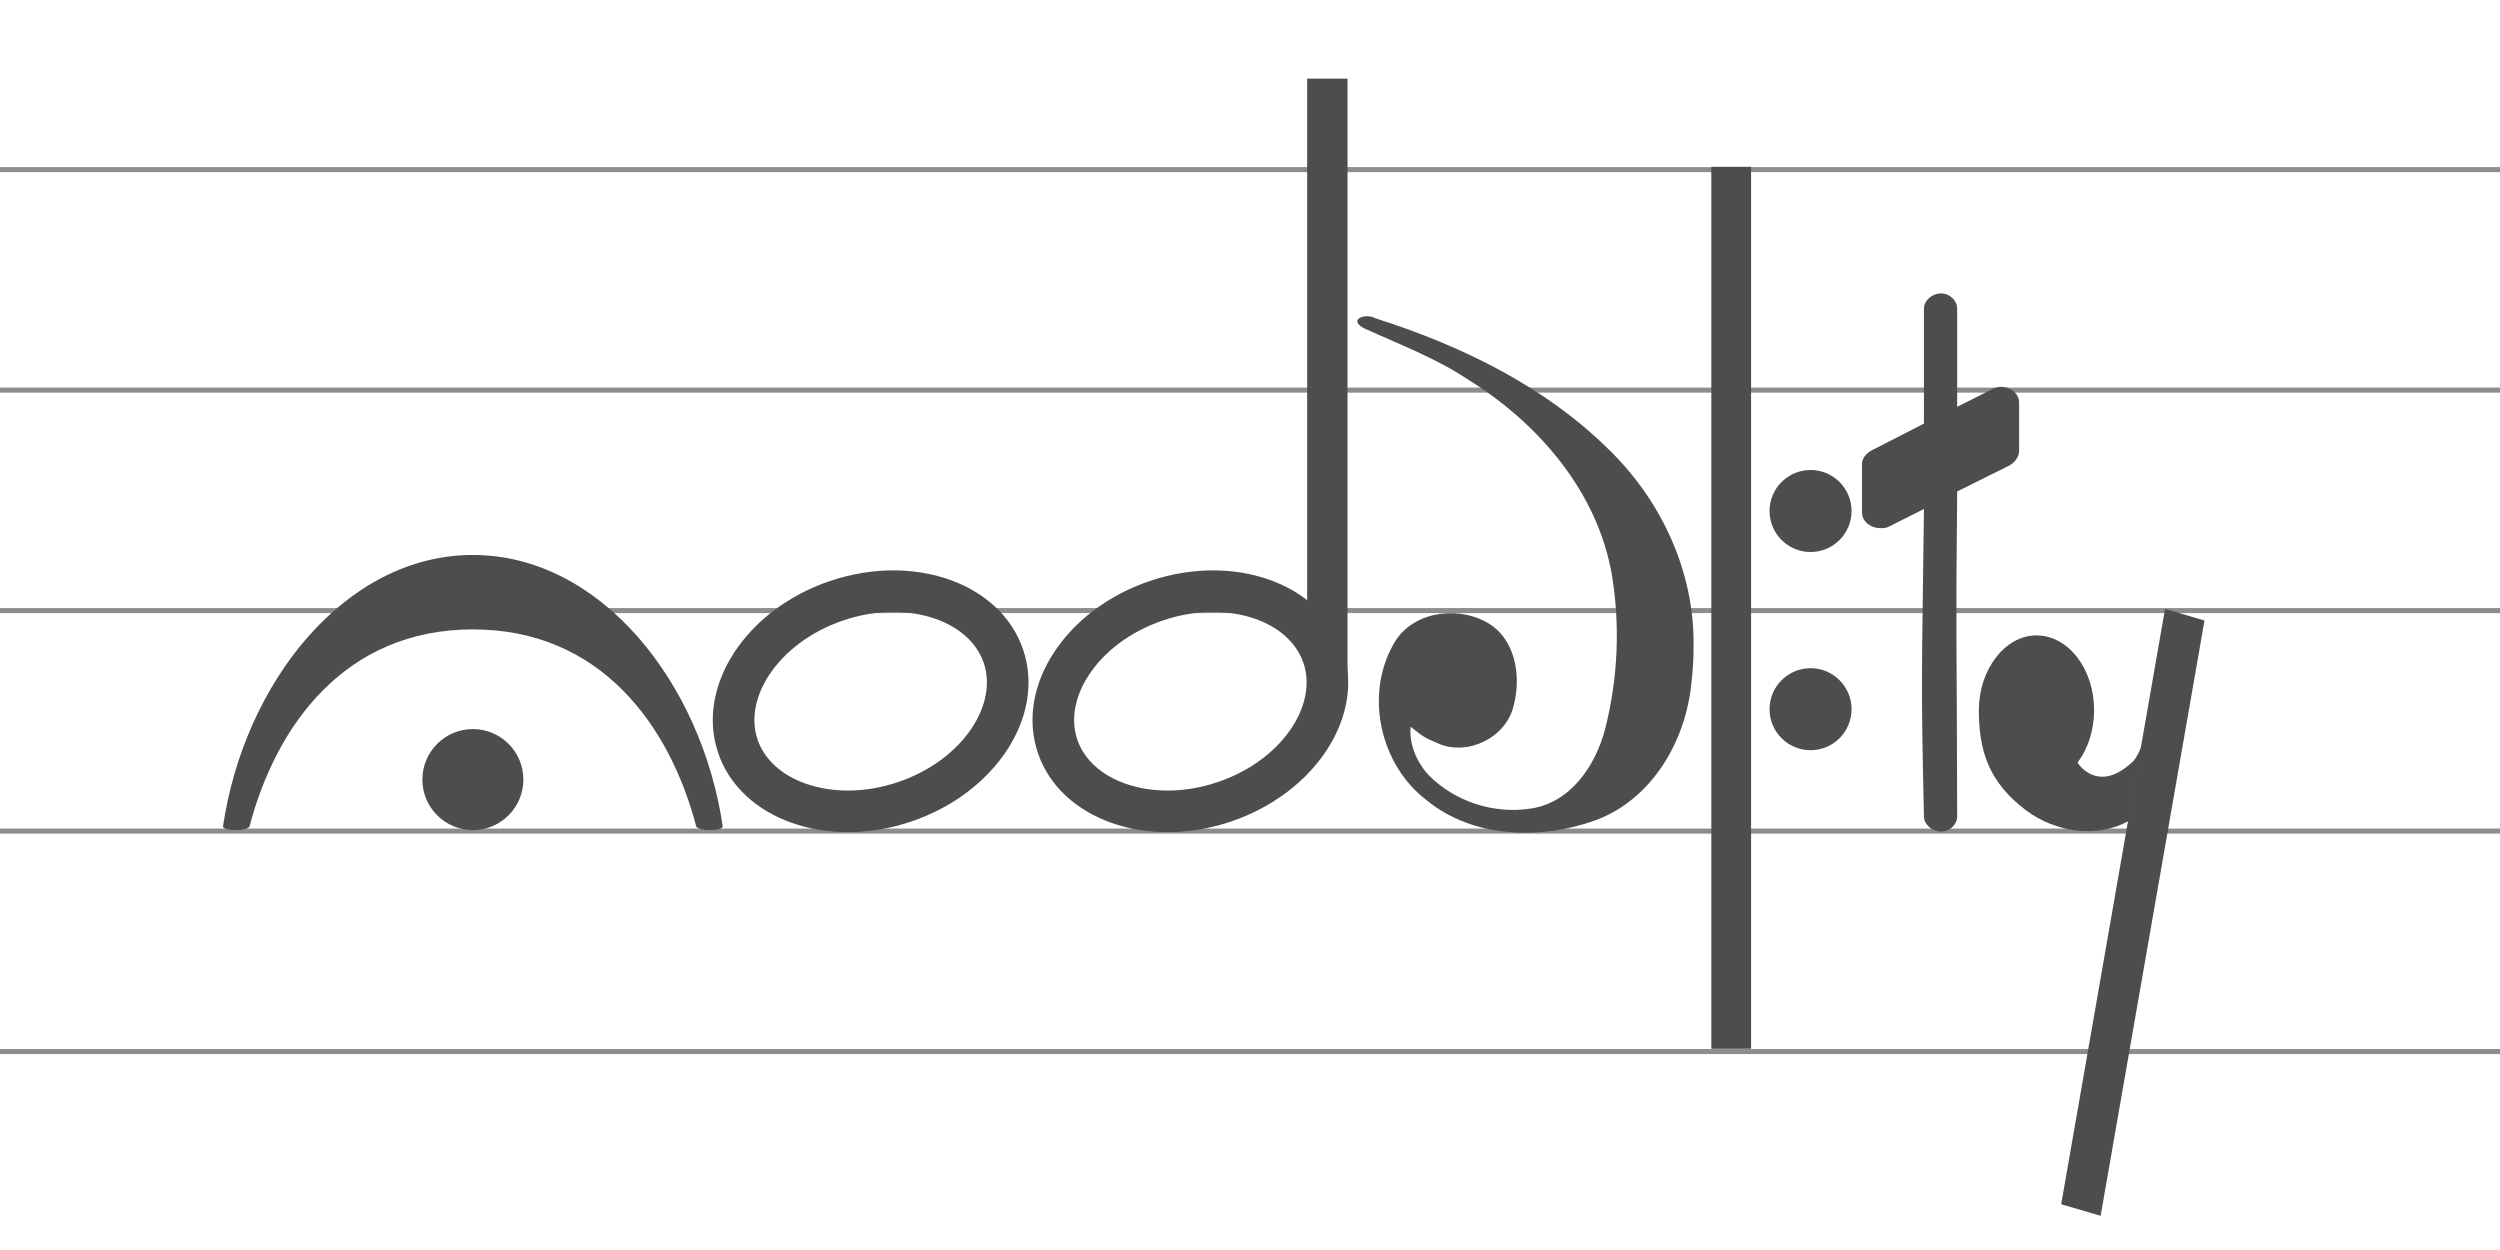
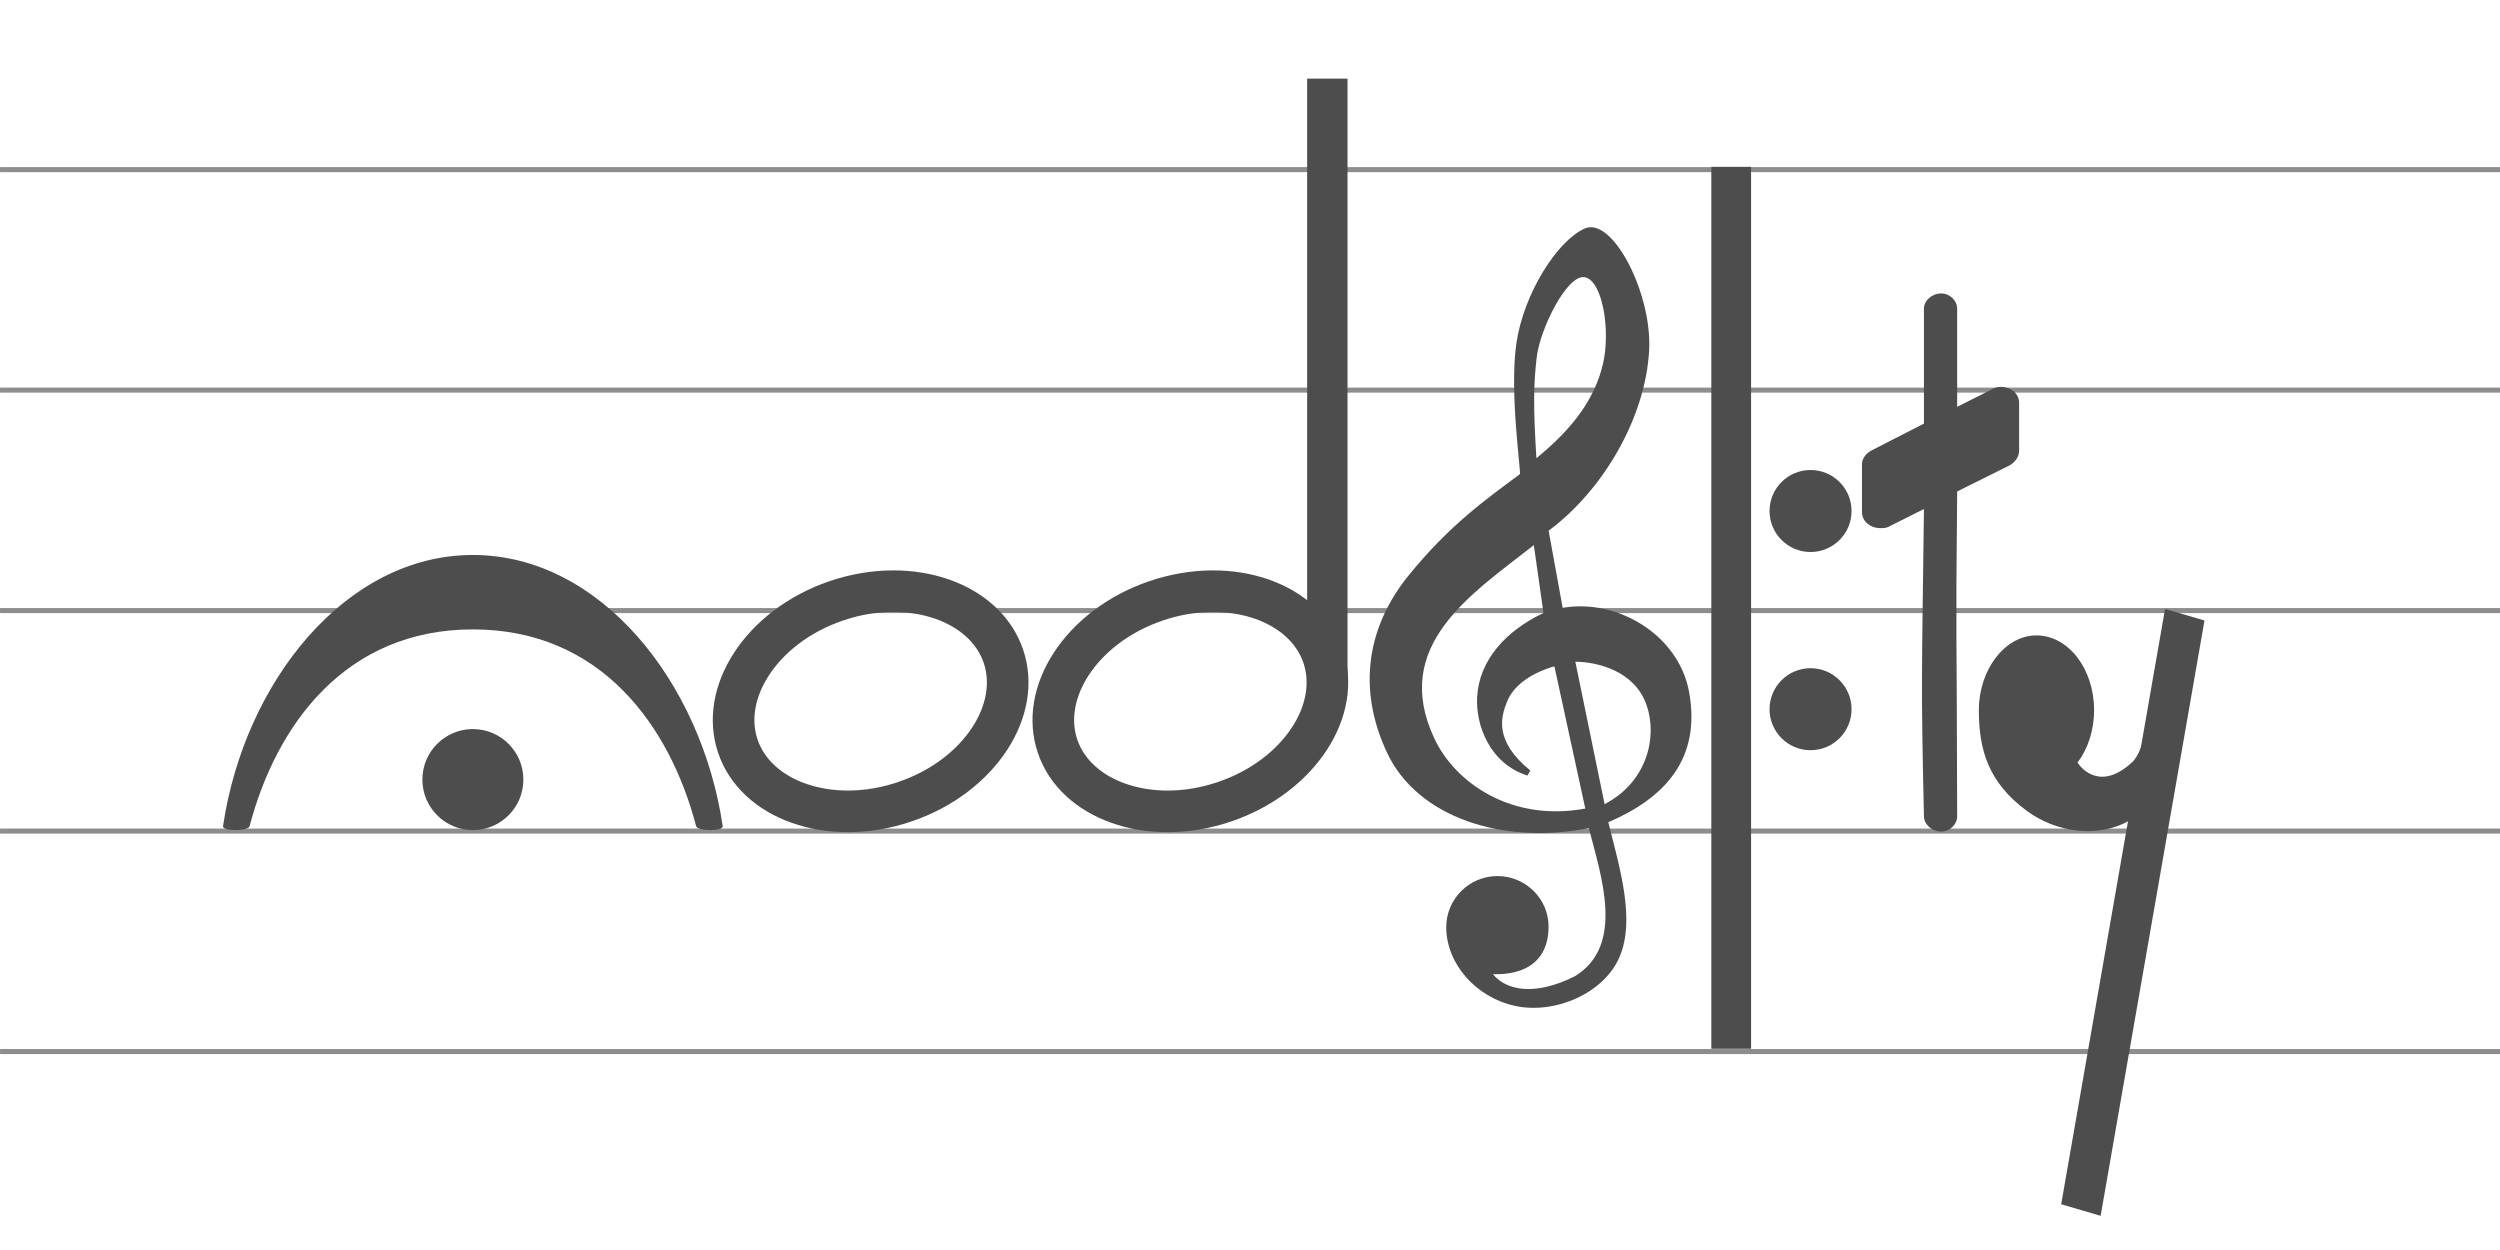
<svg xmlns="http://www.w3.org/2000/svg" width="120mm" height="60mm" viewBox="0 0 120 60" version="1.1" id="svg8">
  <defs id="defs2" />
  <g id="layer1" transform="translate(0,-237)">
    <g id="g1581" transform="matrix(1.001953,0,0,1,-0.2677955,0)" style="fill:#4d4d4d;fill-opacity:1;stroke:#8d8d8d;stroke-opacity:1">
      <path id="path6162" d="M 0.269,287.475 H 120.035" style="fill:#4d4d4d;stroke:#8d8d8d;stroke-width:0.242px;stroke-linecap:butt;stroke-linejoin:miter;stroke-opacity:1;fill-opacity:1" />
      <path id="path6162-6" d="M 0.269,255.725 H 120.035" style="fill:#4d4d4d;stroke:#8d8d8d;stroke-width:0.242px;stroke-linecap:butt;stroke-linejoin:miter;stroke-opacity:1;fill-opacity:1" />
      <path id="path6162-7" d="M 0.269,266.308 H 120.035" style="fill:#4d4d4d;stroke:#8d8d8d;stroke-width:0.242px;stroke-linecap:butt;stroke-linejoin:miter;stroke-opacity:1;fill-opacity:1" />
      <path id="path6162-5" d="M 0.269,276.892 H 120.035" style="fill:#4d4d4d;stroke:#8d8d8d;stroke-width:0.242px;stroke-linecap:butt;stroke-linejoin:miter;stroke-opacity:1;fill-opacity:1" />
      <path id="path6162-3" d="M 0.269,245.142 H 120.035" style="fill:#4d4d4d;stroke:#8d8d8d;stroke-width:0.242px;stroke-linecap:butt;stroke-linejoin:miter;stroke-opacity:1;fill-opacity:1" />
    </g>
    <path id="path28" style="fill:#4d4d4d;fill-opacity:1;fill-rule:nonzero;stroke:none;stroke-width:0.032" d="m 39.834,264.891 c 4.042,-1.371 8.194,0.102 9.275,3.289 1.081,3.187 -1.32,6.881 -5.362,8.251 -4.042,1.37 -8.194,-0.103 -9.275,-3.289 -1.08,-3.187 1.32,-6.881 5.362,-8.251 z m 0.641,1.89 -0.006,0.003 c -1.583,0.538 -2.829,1.506 -3.564,2.637 -0.644,0.991 -0.875,2.096 -0.541,3.08 0.333,0.981 1.187,1.717 2.3,2.111 1.276,0.452 2.856,0.464 4.437,-0.071 l 0.006,-0.002 c 1.586,-0.538 2.835,-1.507 3.57,-2.64 0.644,-0.99 0.875,-2.095 0.542,-3.08 l -0.003,-0.006 c -0.334,-0.978 -1.187,-1.71 -2.298,-2.104 -1.277,-0.453 -2.859,-0.465 -4.443,0.072 v 0" />
    <path id="path32-3" style="fill:#4d4d4d;fill-opacity:1;fill-rule:evenodd;stroke:none;stroke-width:0.034" d="m 82.144,245.008 h 1.908 v 42.333 h -1.908 v -42.333 0" />
    <g transform="matrix(0.1984661,0,0,0.1984661,29.7583,83.37332)" id="g5071">
      <path d="m 287.948,887.743 c 5.479,0 9.917,4.44 9.917,9.917 0,5.476 -4.439,9.916 -9.917,9.916 -5.476,0 -9.917,-4.44 -9.917,-9.916 0,-5.477 4.441,-9.917 9.917,-9.917 v 0" style="fill:#4d4d4d;fill-opacity:1;fill-rule:evenodd;stroke:none;stroke-width:0.133" id="path54" />
      <path d="m 287.948,935.677 c 5.479,0 9.917,4.44 9.917,9.917 0,5.476 -4.439,9.916 -9.917,9.916 -5.476,0 -9.917,-4.44 -9.917,-9.916 0,-5.477 4.441,-9.917 9.917,-9.917 v 0" style="fill:#4d4d4d;fill-opacity:1;fill-rule:evenodd;stroke:none;stroke-width:0.133" id="path56" />
    </g>
    <g id="g916" style="fill:#4d4d4d;fill-opacity:1" transform="translate(-5.168777,-0.1336348)">
      <path d="m 67.912,240.908 h 1.938 v 29.104 h -1.938 v -29.104 0" style="fill:#4d4d4d;fill-opacity:1;fill-rule:evenodd;stroke:none;stroke-width:0.028" id="path32" />
      <path d="m 60.349,265.025 c 4.042,-1.371 8.194,0.102 9.275,3.289 1.081,3.187 -1.32,6.881 -5.362,8.251 -4.042,1.37 -8.194,-0.103 -9.275,-3.289 -1.08,-3.187 1.32,-6.881 5.362,-8.251 z m 0.641,1.89 -0.006,0.003 c -1.583,0.538 -2.829,1.506 -3.564,2.637 -0.644,0.991 -0.875,2.096 -0.541,3.08 0.333,0.981 1.187,1.717 2.3,2.111 1.276,0.452 2.856,0.464 4.437,-0.071 l 0.006,-0.002 c 1.586,-0.538 2.835,-1.507 3.57,-2.64 0.644,-0.99 0.875,-2.095 0.542,-3.08 l -0.003,-0.006 c -0.334,-0.978 -1.187,-1.71 -2.298,-2.104 -1.277,-0.453 -2.859,-0.465 -4.443,0.072 v 0" style="fill:#4d4d4d;fill-opacity:1;fill-rule:nonzero;stroke:none;stroke-width:0.032" id="path28-6" />
    </g>
    <g transform="matrix(0.05102867,0,0,0.05103517,9.940791,252.8007)" id="layer1-3" style="fill:#4d4d4d;fill-opacity:1">
      <path d="m 290,457.362 c 0,13.807 -8.954,25 -20,25 -11.046,0 -20,-11.193 -20,-25 0,-13.807 8.954,-25 20,-25 11.046,0 20,11.193 20,25 z" transform="matrix(2.375,0,0,1.9,-391.25,-445.376)" style="opacity:1;fill:#4d4d4d;fill-opacity:1;fill-rule:evenodd;stroke:none;stroke-width:0.559;stroke-linecap:round;stroke-linejoin:bevel;stroke-miterlimit:4;stroke-dasharray:none;stroke-opacity:1" id="path1884" />
      <path d="m 15,467.362 c 20,-135 115,-255 235,-255 120,0 215,120 235,255 1,5 -24,5 -25,0 -25,-95 -90,-185 -210,-185 -120,0 -185,90 -210,185 -1,5 -26,5 -25,0 z" style="fill:#4d4d4d;fill-opacity:1" id="path2772" />
    </g>
-     <g transform="matrix(1.241896,0,0,-1.241896,-221.7065,939.7142)" style="fill:#4d4d4d;fill-opacity:1" id="g2891">
-       <path d="m 243.979,540.868 c 0.045,2.825 -1.215,5.57 -3.214,7.537 -2.489,2.488 -5.747,4.071 -9.067,5.128 -0.442,0.239 -1.108,-0.076 -0.412,-0.401 1.338,-0.609 2.728,-1.131 3.96,-1.951 2.722,-1.683 5.02,-4.334 5.577,-7.562 0.325,-1.965 0.234,-4.011 -0.258,-5.94 -0.361,-1.419 -1.345,-2.883 -2.901,-3.093 -1.413,-0.216 -2.915,0.273 -3.923,1.295 -0.265,0.269 -0.781,1.013 -0.696,1.867 0.602,-0.473 0.561,-0.42 1.055,-0.64 1.137,-0.507 2.644,0.214 2.928,1.466 0.302,1.15 0.069,2.614 -1.067,3.227 -1.185,0.645 -2.934,0.378 -3.596,-0.891 -1.095,-1.954 -0.493,-4.627 1.278,-5.983 1.803,-1.496 4.434,-1.555 6.558,-0.787 2.185,0.812 3.487,3.076 3.697,5.318 0.057,0.468 0.082,0.94 0.082,1.411 z" style="fill:#4d4d4d;fill-opacity:1" id="path2893" />
-     </g>
    <path style="fill:#4d4d4d;fill-opacity:1;stroke-width:0.041" d="m 93.167,251.086 c -0.431,0 -0.818,0.344 -0.818,0.727 v 5.52 l -2.541,1.301 c -0.259,0.154 -0.433,0.384 -0.433,0.652 v 2.299 c 0,0.46 0.431,0.766 0.862,0.766 0.129,0 0.303,0.002 0.433,-0.075 l 1.679,-0.844 c -0.103,8.446 -0.147,8.103 0,14.755 0,0.383 0.387,0.727 0.818,0.727 0.431,0 0.777,-0.344 0.777,-0.727 -0.017,-10.043 -0.077,-7.529 0,-15.597 l 2.541,-1.265 c 0.259,-0.154 0.433,-0.423 0.433,-0.691 v -2.299 c 0,-0.46 -0.431,-0.766 -0.862,-0.766 -0.129,0 -0.303,0.035 -0.433,0.114 l -1.679,0.844 v -4.715 c 0,-0.383 -0.346,-0.727 -0.777,-0.727 z" id="path32-36" />
    <g transform="matrix(0.1811191,0,0,0.2349096,-132.1244,138.9217)" id="g5111-7">
      <path d="m 1275.743,663.584 10.455,2.365 27.524,-121.643 -10.456,-2.365 -27.523,121.643 v 0" style="fill:#4d4d4d;fill-opacity:1;fill-rule:evenodd;stroke:none;stroke-width:0.133" id="path86-5" />
      <path d="m 1269.191,547.351 c 8.435,0 15.272,6.837 15.272,15.271 0,4.177 -1.677,7.961 -4.392,10.717 0.963,1.152 6.235,6.105 14.913,-0.403 1.013,-1.013 1.697,-2.159 2.224,-3.408 l -3.557,15.728 c -8.365,3.595 -19.411,2.324 -27.12,-2.104 -10.041,-5.768 -12.612,-12.336 -12.612,-20.531 0,-8.195 6.837,-15.271 15.272,-15.271 v 0" style="fill:#4d4d4d;fill-opacity:1;fill-rule:evenodd;stroke:none;stroke-width:0.133" id="path88-3" />
    </g>
+     <path id="path36" style="fill:#4d4d4d;fill-opacity:1;fill-rule:evenodd;stroke:none;stroke-width:0.015" d="m 73.748,258.992 c 1.815,-1.478 2.802,-2.894 3.187,-4.493 0.385,-1.599 -0.004,-4.018 -0.858,-4.19 -0.854,-0.171 -2.151,2.479 -2.312,3.819 -0.161,1.34 -0.168,2.415 -0.018,4.863 z m 5.279,11.83 c -0.568,-1.608 -2.324,-2.049 -3.411,-2.06 l 1.405,6.836 c 1.989,-1.026 2.575,-3.168 2.006,-4.776 z m -7.151,8.229 c 1.357,0 2.473,1.1 2.456,2.457 -0.032,2.562 -2.701,2.216 -2.667,2.257 0.623,0.761 1.975,1.073 3.924,0.098 2.437,-1.483 1.25,-4.85 0.676,-7.112 -4.136,0.812 -8.219,-0.512 -9.68,-3.607 -1.461,-3.095 -0.952,-6.076 1.018,-8.51 1.97,-2.434 3.746,-3.683 5.351,-4.874 0.07,-0.049 -0.514,-3.952 -0.165,-6.301 0.35,-2.349 1.936,-4.887 3.271,-5.488 1.335,-0.601 3.235,3.094 3.1,5.813 -0.16,3.235 -2.19,6.734 -4.826,8.689 l 0.674,3.702 c 2.652,-0.456 5.57,1.321 6.066,4.026 0.593,3.232 -1.172,5.106 -3.876,6.266 0.58,2.294 1.291,4.682 0.547,6.45 -0.745,1.77 -3.113,2.778 -5.013,2.368 -1.9,-0.408 -3.313,-2.039 -3.313,-3.777 0,-1.356 1.1,-2.457 2.456,-2.457 z m 1.444,-4.824 c -1.82,-0.572 -2.489,-2.428 -2.418,-3.758 0.095,-1.787 1.387,-3.196 3.185,-4.045 l -0.463,-3.258 c -2.988,2.345 -6.876,4.817 -4.771,9.29 0.999,2.123 3.701,4.01 7.241,3.354 l -1.483,-6.826 c -0.21,0.056 -1.777,0.494 -2.261,1.669 -0.318,0.771 -0.641,1.906 1.105,3.333 l -0.135,0.241 v 0" />
  </g>
</svg>
